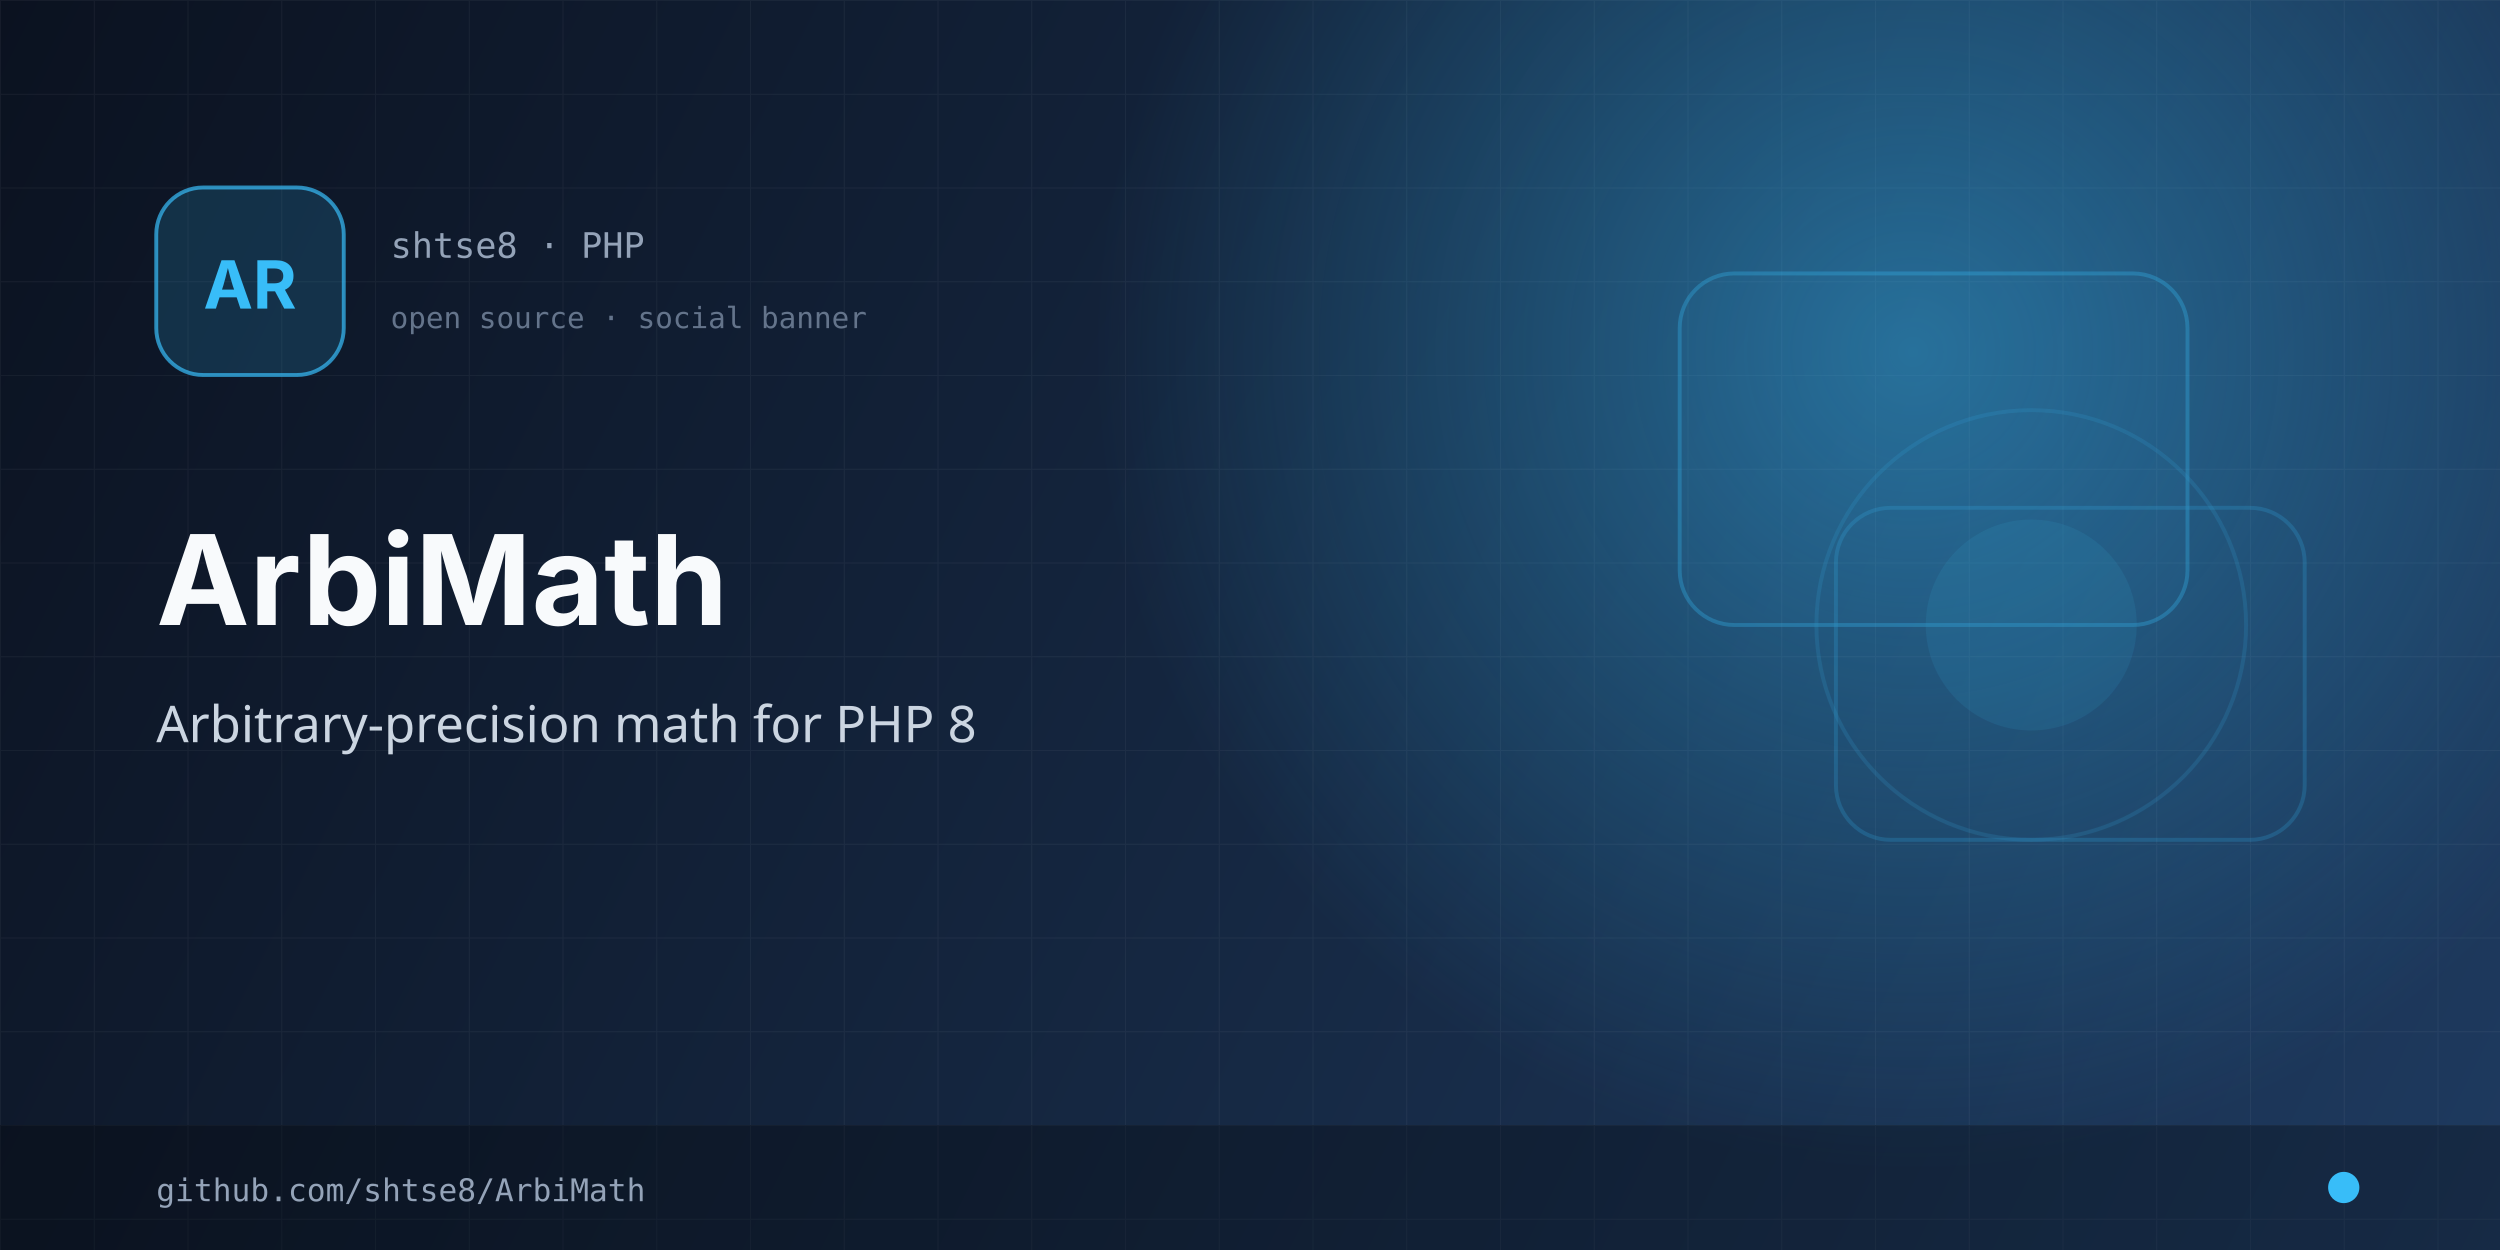
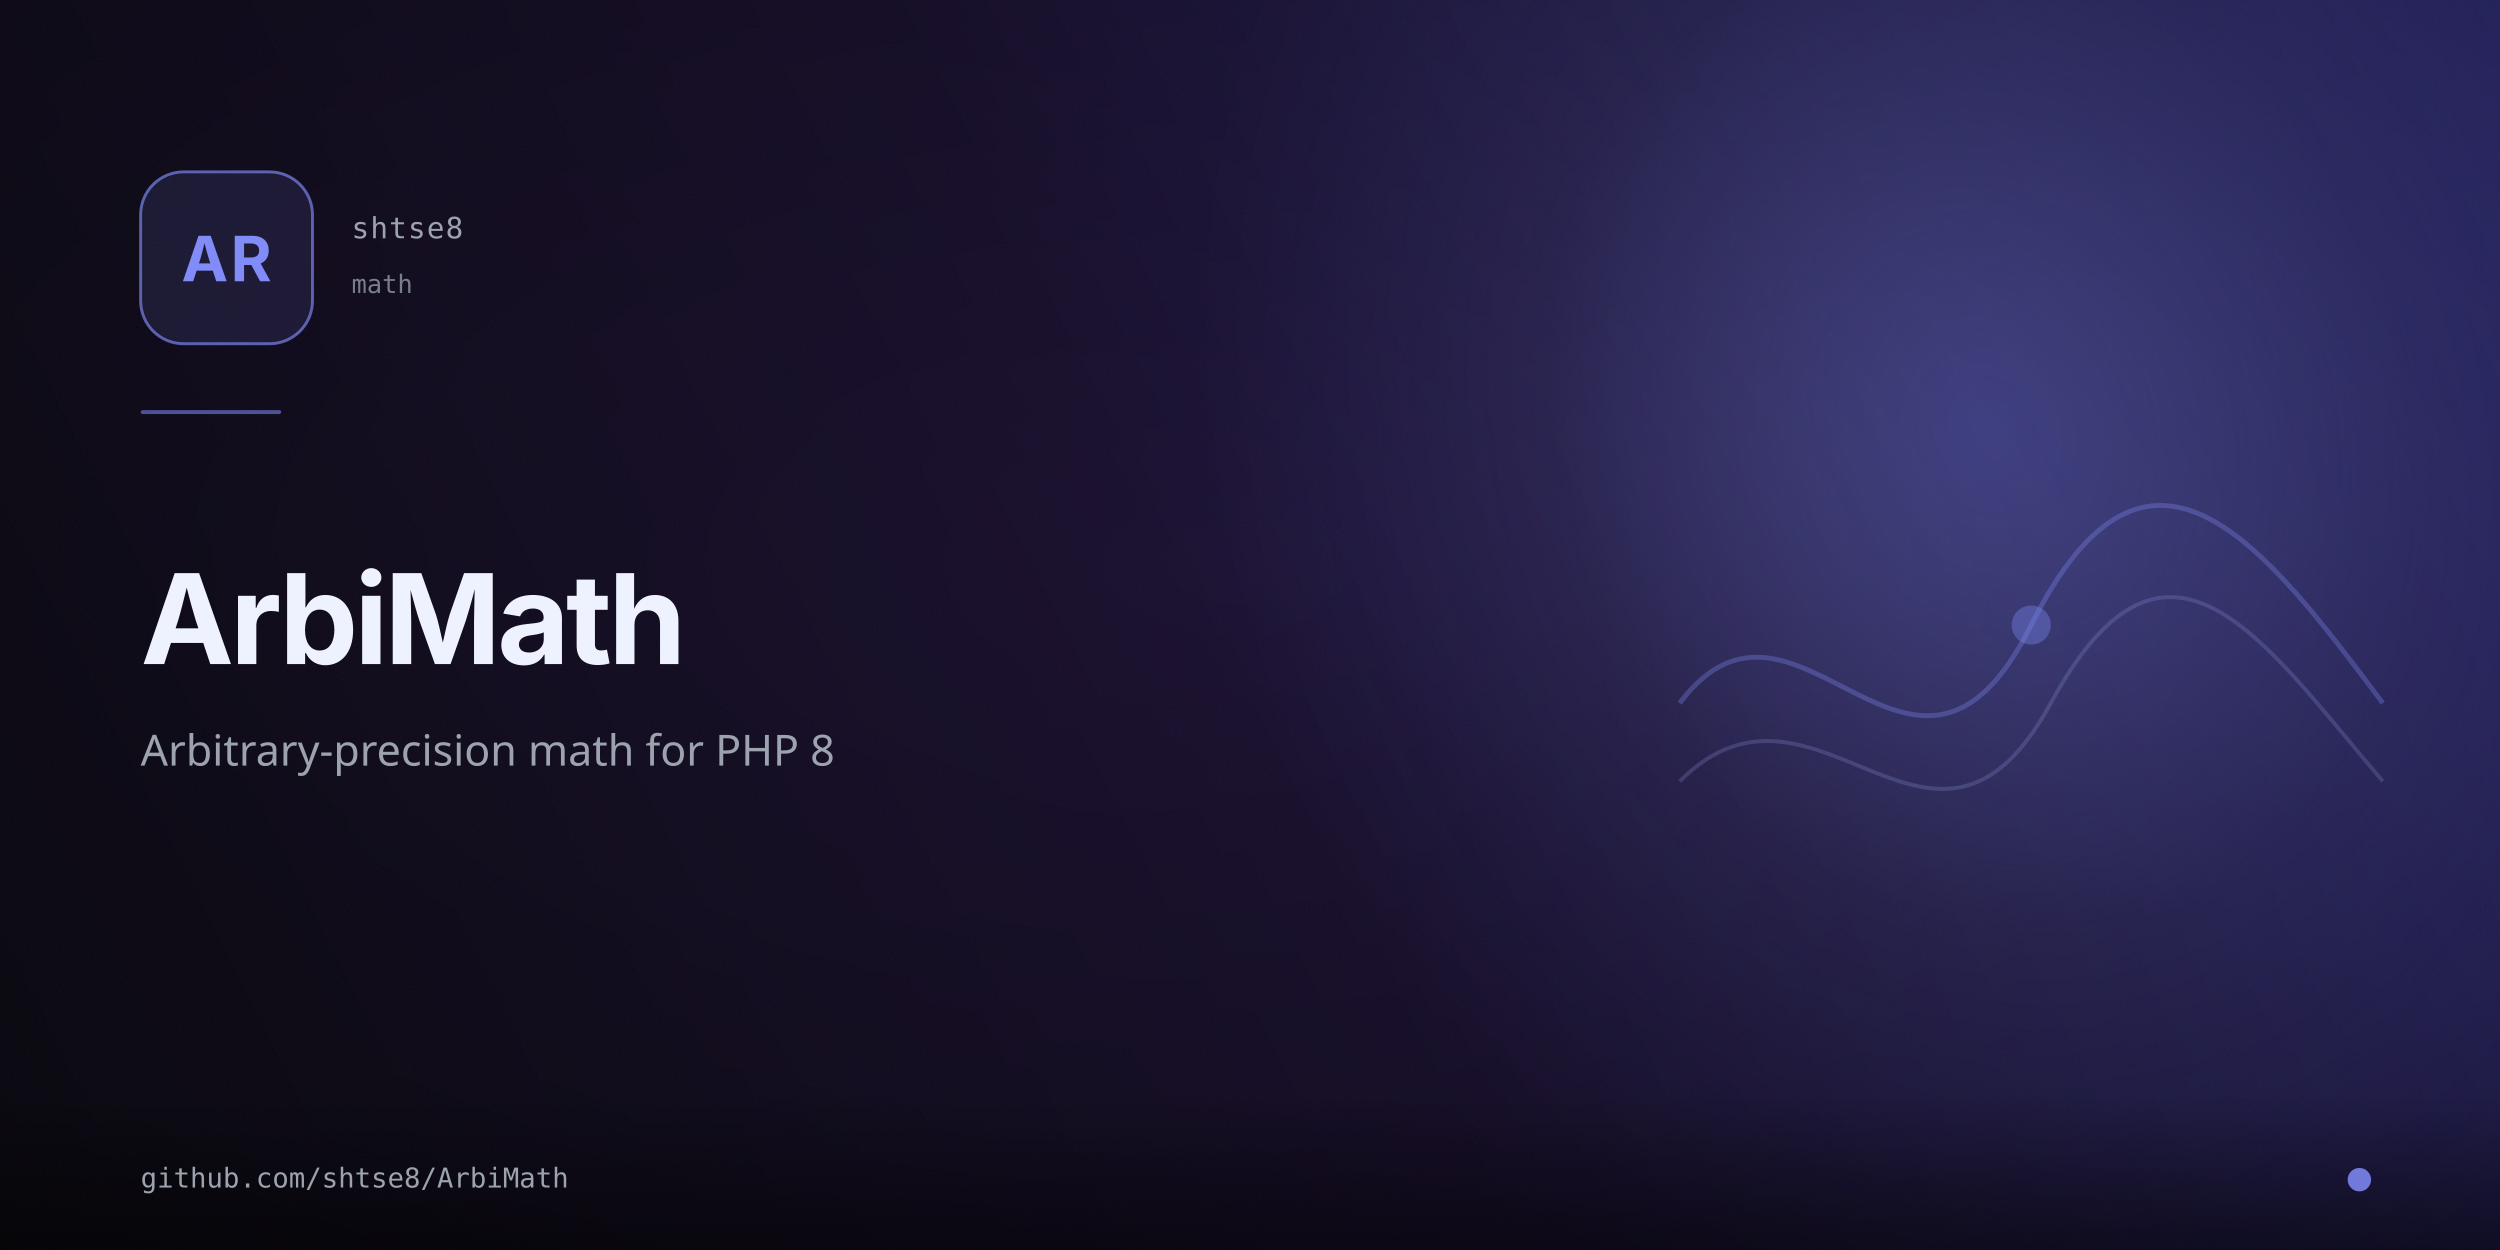
<svg xmlns="http://www.w3.org/2000/svg" width="1280" height="640" viewBox="0 0 1280 640" fill="none">
  <defs>
-     <linearGradient id="bg" x1="0" y1="0" x2="1280" y2="640" gradientUnits="userSpaceOnUse">
-       <stop offset="0%" stop-color="#0B1220" />
-       <stop offset="100%" stop-color="#1E3A5F" />
+     <linearGradient id="bg" x1="0" y1="640" x2="1280" y2="0" gradientUnits="userSpaceOnUse">
+       <stop offset="0%" stop-color="#0c0a14" />
+       <stop offset="48%" stop-color="#1a1030" />
+       <stop offset="100%" stop-color="#312e81" />
    </linearGradient>
-     <radialGradient id="glow" cx="0" cy="0" r="1" gradientUnits="userSpaceOnUse" gradientTransform="translate(980 180) rotate(90) scale(420 420)">
-       <stop offset="0%" stop-color="#38BDF8" stop-opacity="0.45" />
-       <stop offset="100%" stop-color="#38BDF8" stop-opacity="0" />
+     <radialGradient id="glow" cx="0" cy="0" r="1" gradientUnits="userSpaceOnUse" gradientTransform="translate(1020 220) rotate(70) scale(480 400)">
+       <stop offset="0%" stop-color="#818cf8" stop-opacity="0.38" />
+       <stop offset="55%" stop-color="#a5b4fc" stop-opacity="0.08" />
+       <stop offset="100%" stop-color="#818cf8" stop-opacity="0" />
    </radialGradient>
-     <pattern id="grid" width="48" height="48" patternUnits="userSpaceOnUse">
-       <path d="M 48 0 L 0 0 0 48" fill="none" stroke="#ffffff" stroke-opacity="0.045" stroke-width="1" />
-     </pattern>
+     <radialGradient id="vignette" cx="50%" cy="45%" r="70%">
+       <stop offset="0%" stop-color="#000000" stop-opacity="0" />
+       <stop offset="100%" stop-color="#000000" stop-opacity="0.35" />
+     </radialGradient>
+     <linearGradient id="floor" x1="0" y1="0" x2="0" y2="1">
+       <stop offset="0%" stop-color="#000000" stop-opacity="0" />
+       <stop offset="100%" stop-color="#000000" stop-opacity="0.45" />
+     </linearGradient>
+     <filter id="grain" x="0" y="0" width="100%" height="100%">
+       <feTurbulence type="fractalNoise" baseFrequency="0.85" numOctaves="2" stitchTiles="stitch" result="n" />
+       <feColorMatrix type="matrix" values="0 0 0 0 1  0 0 0 0 1  0 0 0 0 1  0 0 0 0.04 0" in="n" />
+     </filter>
  </defs>
  <rect width="1280" height="640" fill="url(#bg)" />
-   <rect width="1280" height="640" fill="url(#grid)" />
  <rect width="1280" height="640" fill="url(#glow)" />
-   <g opacity="0.55">
-     <rect x="860" y="140" width="260" height="180" rx="28" stroke="#38BDF8" stroke-opacity="0.55" stroke-width="2" fill="#38BDF8" fill-opacity="0.06" />
-     <rect x="940" y="260" width="240" height="170" rx="28" stroke="#38BDF8" stroke-opacity="0.35" stroke-width="2" fill="none" />
-     <circle cx="1040" cy="320" r="110" stroke="#38BDF8" stroke-opacity="0.25" stroke-width="2" fill="none" />
-     <circle cx="1040" cy="320" r="54" fill="#38BDF8" fill-opacity="0.18" />
+   <rect width="1280" height="640" fill="url(#vignette)" />
+   <rect width="1280" height="640" filter="url(#grain)" opacity="0.55" />
+   <g opacity="0.9">
+     <path d="M860 360 C920 280, 980 440, 1040 320 S1160 280, 1220 360" fill="none" stroke="#818cf8" stroke-opacity="0.35" stroke-width="2.5" />
+     <path d="M860 400 C930 330, 990 470, 1050 360 S1160 330, 1220 400" fill="none" stroke="#a5b4fc" stroke-opacity="0.22" stroke-width="2" />
+     <circle cx="1040" cy="320" r="10" fill="#818cf8" fill-opacity="0.4" />
  </g>
-   <rect x="80" y="96" width="96" height="96" rx="24" fill="#38BDF8" fill-opacity="0.16" stroke="#38BDF8" stroke-opacity="0.7" stroke-width="2" />
-   <text x="128" y="158" text-anchor="middle" fill="#38BDF8" font-family="ui-sans-serif, system-ui, -apple-system, Segoe UI, sans-serif" font-size="34" font-weight="700">AR</text>
-   <text x="200" y="132" fill="#94A3B8" font-family="ui-monospace, SFMono-Regular, Menlo, monospace" font-size="18">shtse8  ·  PHP</text>
-   <text x="200" y="168" fill="#64748B" font-family="ui-monospace, SFMono-Regular, Menlo, monospace" font-size="15">open source · social banner</text>
-   <text x="80" y="320" fill="#F8FAFC" font-family="ui-sans-serif, system-ui, -apple-system, Segoe UI, sans-serif" font-size="64" font-weight="700">ArbiMath</text>
-   <text x="80" y="380" fill="#CBD5E1" font-family="ui-sans-serif, system-ui, sans-serif" font-size="26">Arbitrary-precision math for PHP 8</text>
-   <rect x="0" y="576" width="1280" height="64" fill="#000000" fill-opacity="0.28" />
-   <text x="80" y="615" fill="#94A3B8" font-family="ui-monospace, SFMono-Regular, Menlo, monospace" font-size="16">github.com/shtse8/ArbiMath</text>
-   <circle cx="1200" cy="608" r="8" fill="#38BDF8" />
+   <rect x="72" y="88" width="88" height="88" rx="22" fill="#818cf8" fill-opacity="0.12" stroke="#818cf8" stroke-opacity="0.65" stroke-width="1.5" />
+   <text x="116" y="144" text-anchor="middle" fill="#818cf8" font-family="ui-sans-serif, system-ui, -apple-system, Segoe UI, sans-serif" font-size="32" font-weight="700" letter-spacing="0.04em">AR</text>
+   <text x="180" y="122" fill="#9ca3af" font-family="ui-monospace, SFMono-Regular, Menlo, monospace" font-size="15" letter-spacing="0.04em">shtse8</text>
+   <text x="180" y="150" fill="#9ca3af" fill-opacity="0.75" font-family="ui-monospace, SFMono-Regular, Menlo, monospace" font-size="13">math</text>
+   <rect x="72" y="210" width="72" height="2" rx="1" fill="#818cf8" fill-opacity="0.55" />
+   <text x="72" y="340" fill="#eef2ff" font-family="ui-sans-serif, system-ui, -apple-system, Segoe UI, sans-serif" font-size="64" font-weight="700" letter-spacing="-0.03em">ArbiMath</text>
+   <text x="72" y="392" fill="#9ca3af" font-family="ui-sans-serif, system-ui, sans-serif" font-size="22" font-weight="450">Arbitrary-precision math for PHP 8</text>
+   <rect x="0" y="560" width="1280" height="80" fill="url(#floor)" />
+   <text x="72" y="608" fill="#9ca3af" font-family="ui-monospace, SFMono-Regular, Menlo, monospace" font-size="14">github.com/shtse8/ArbiMath</text>
+   <circle cx="1208" cy="604" r="6" fill="#818cf8" fill-opacity="0.85" />
</svg>
